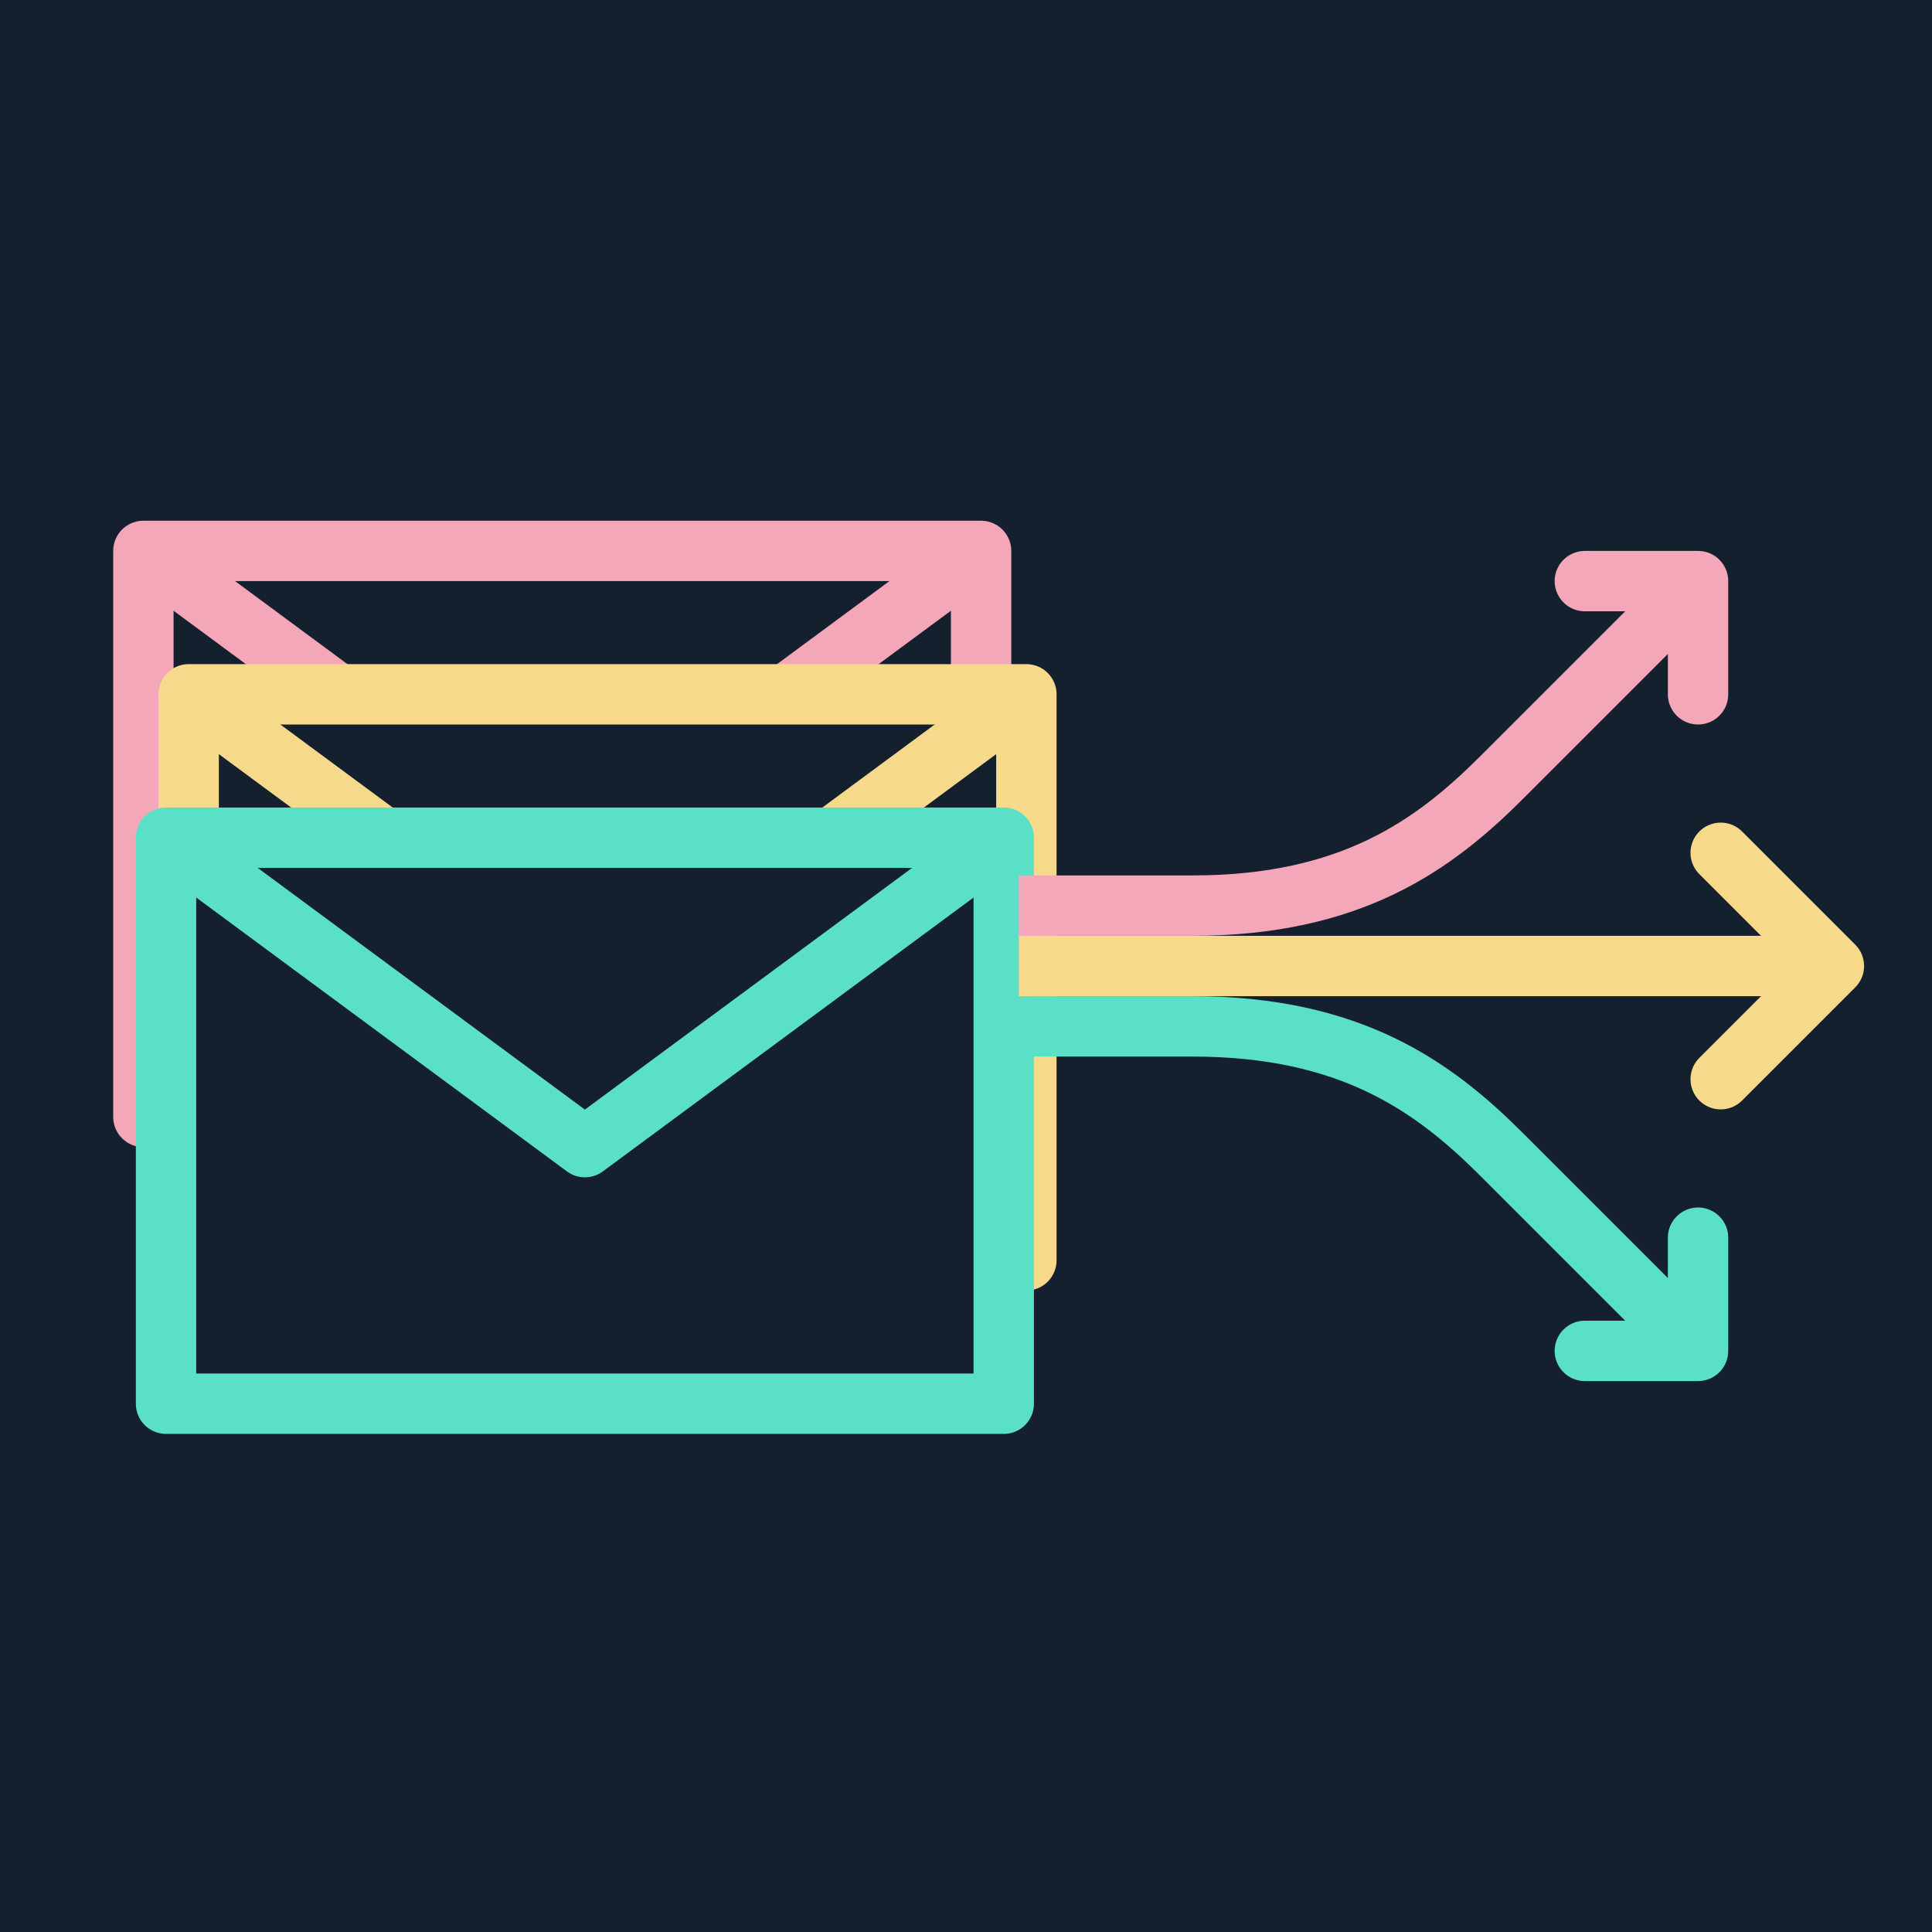
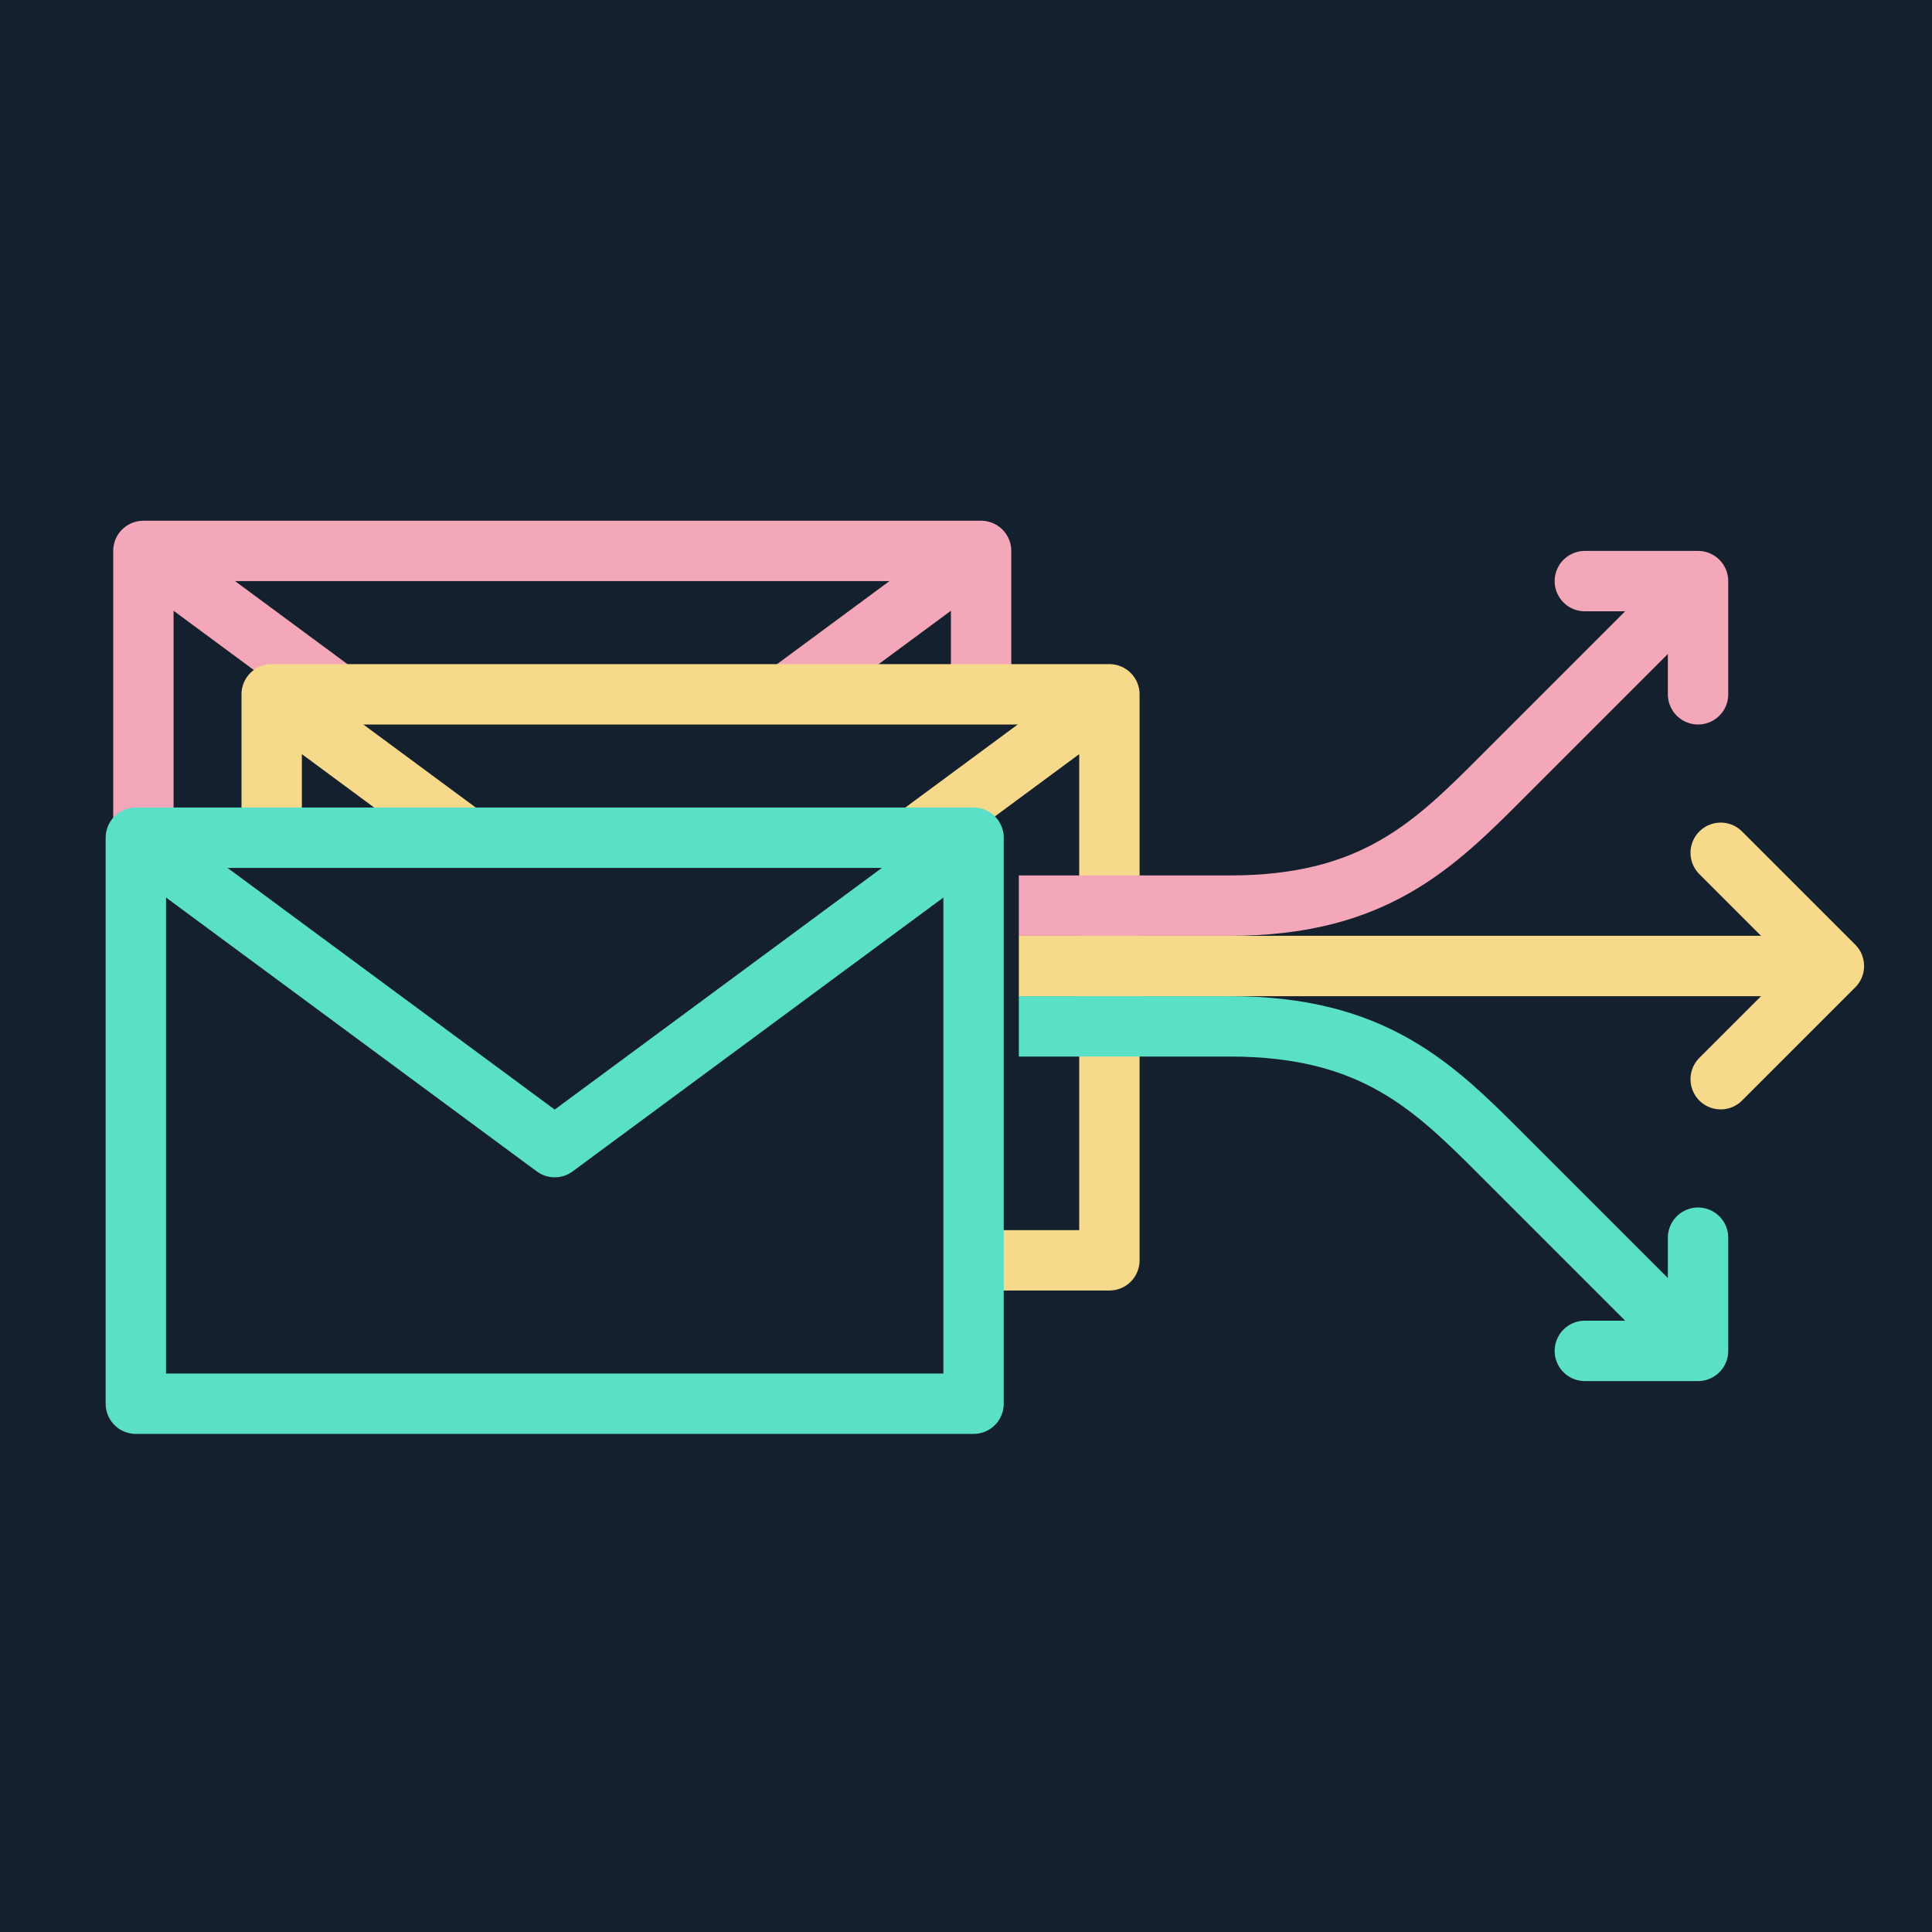
<svg xmlns="http://www.w3.org/2000/svg" viewBox="0 0 512 512" width="512" height="512">
  <rect x="0" y="0" width="512" height="512" fill="#15202E" />
  <defs>
    <g id="letter" fill="#15202E" stroke-width="16" stroke-linejoin="round">
      <rect x="44" y="184" width="222" height="150" />
      <polyline points="44,184 155,266 266,184" fill="none" />
    </g>
  </defs>
  <use href="#letter" stroke="#F4A7B9" transform="translate(-6,-38)" />
-   <use href="#letter" stroke="#F6D98B" transform="translate(6,0)" />
-   <use href="#letter" stroke="#5BE0C8" transform="translate(0,38)" />
+   <use href="#letter" stroke="#F6D98B" transform="translate(28,0)" />
+   <use href="#letter" stroke="#5BE0C8" transform="translate(-8,38)" />
  <g fill="none" stroke-width="16" stroke-linejoin="round">
    <g stroke="#F4A7B9">
-       <path d="M 270,240 H 316 C 358,240 380,224 398,206 L 450,154" />
+       <path d="M 270,240 H 326 C 364,240 380,224 398,206 L 450,154" />
      <polyline points="420,154 450,154 450,184" stroke-linecap="round" />
    </g>
    <g stroke="#5BE0C8">
-       <path d="M 270,272 H 316 C 358,272 380,288 398,306 L 450,358" />
+       <path d="M 270,272 H 326 C 364,272 380,288 398,306 L 450,358" />
      <polyline points="420,358 450,358 450,328" stroke-linecap="round" />
    </g>
    <g stroke="#F6D98B">
      <path d="M 270,256 H 486" />
      <polyline points="456,226 486,256 456,286" stroke-linecap="round" />
    </g>
  </g>
</svg>
